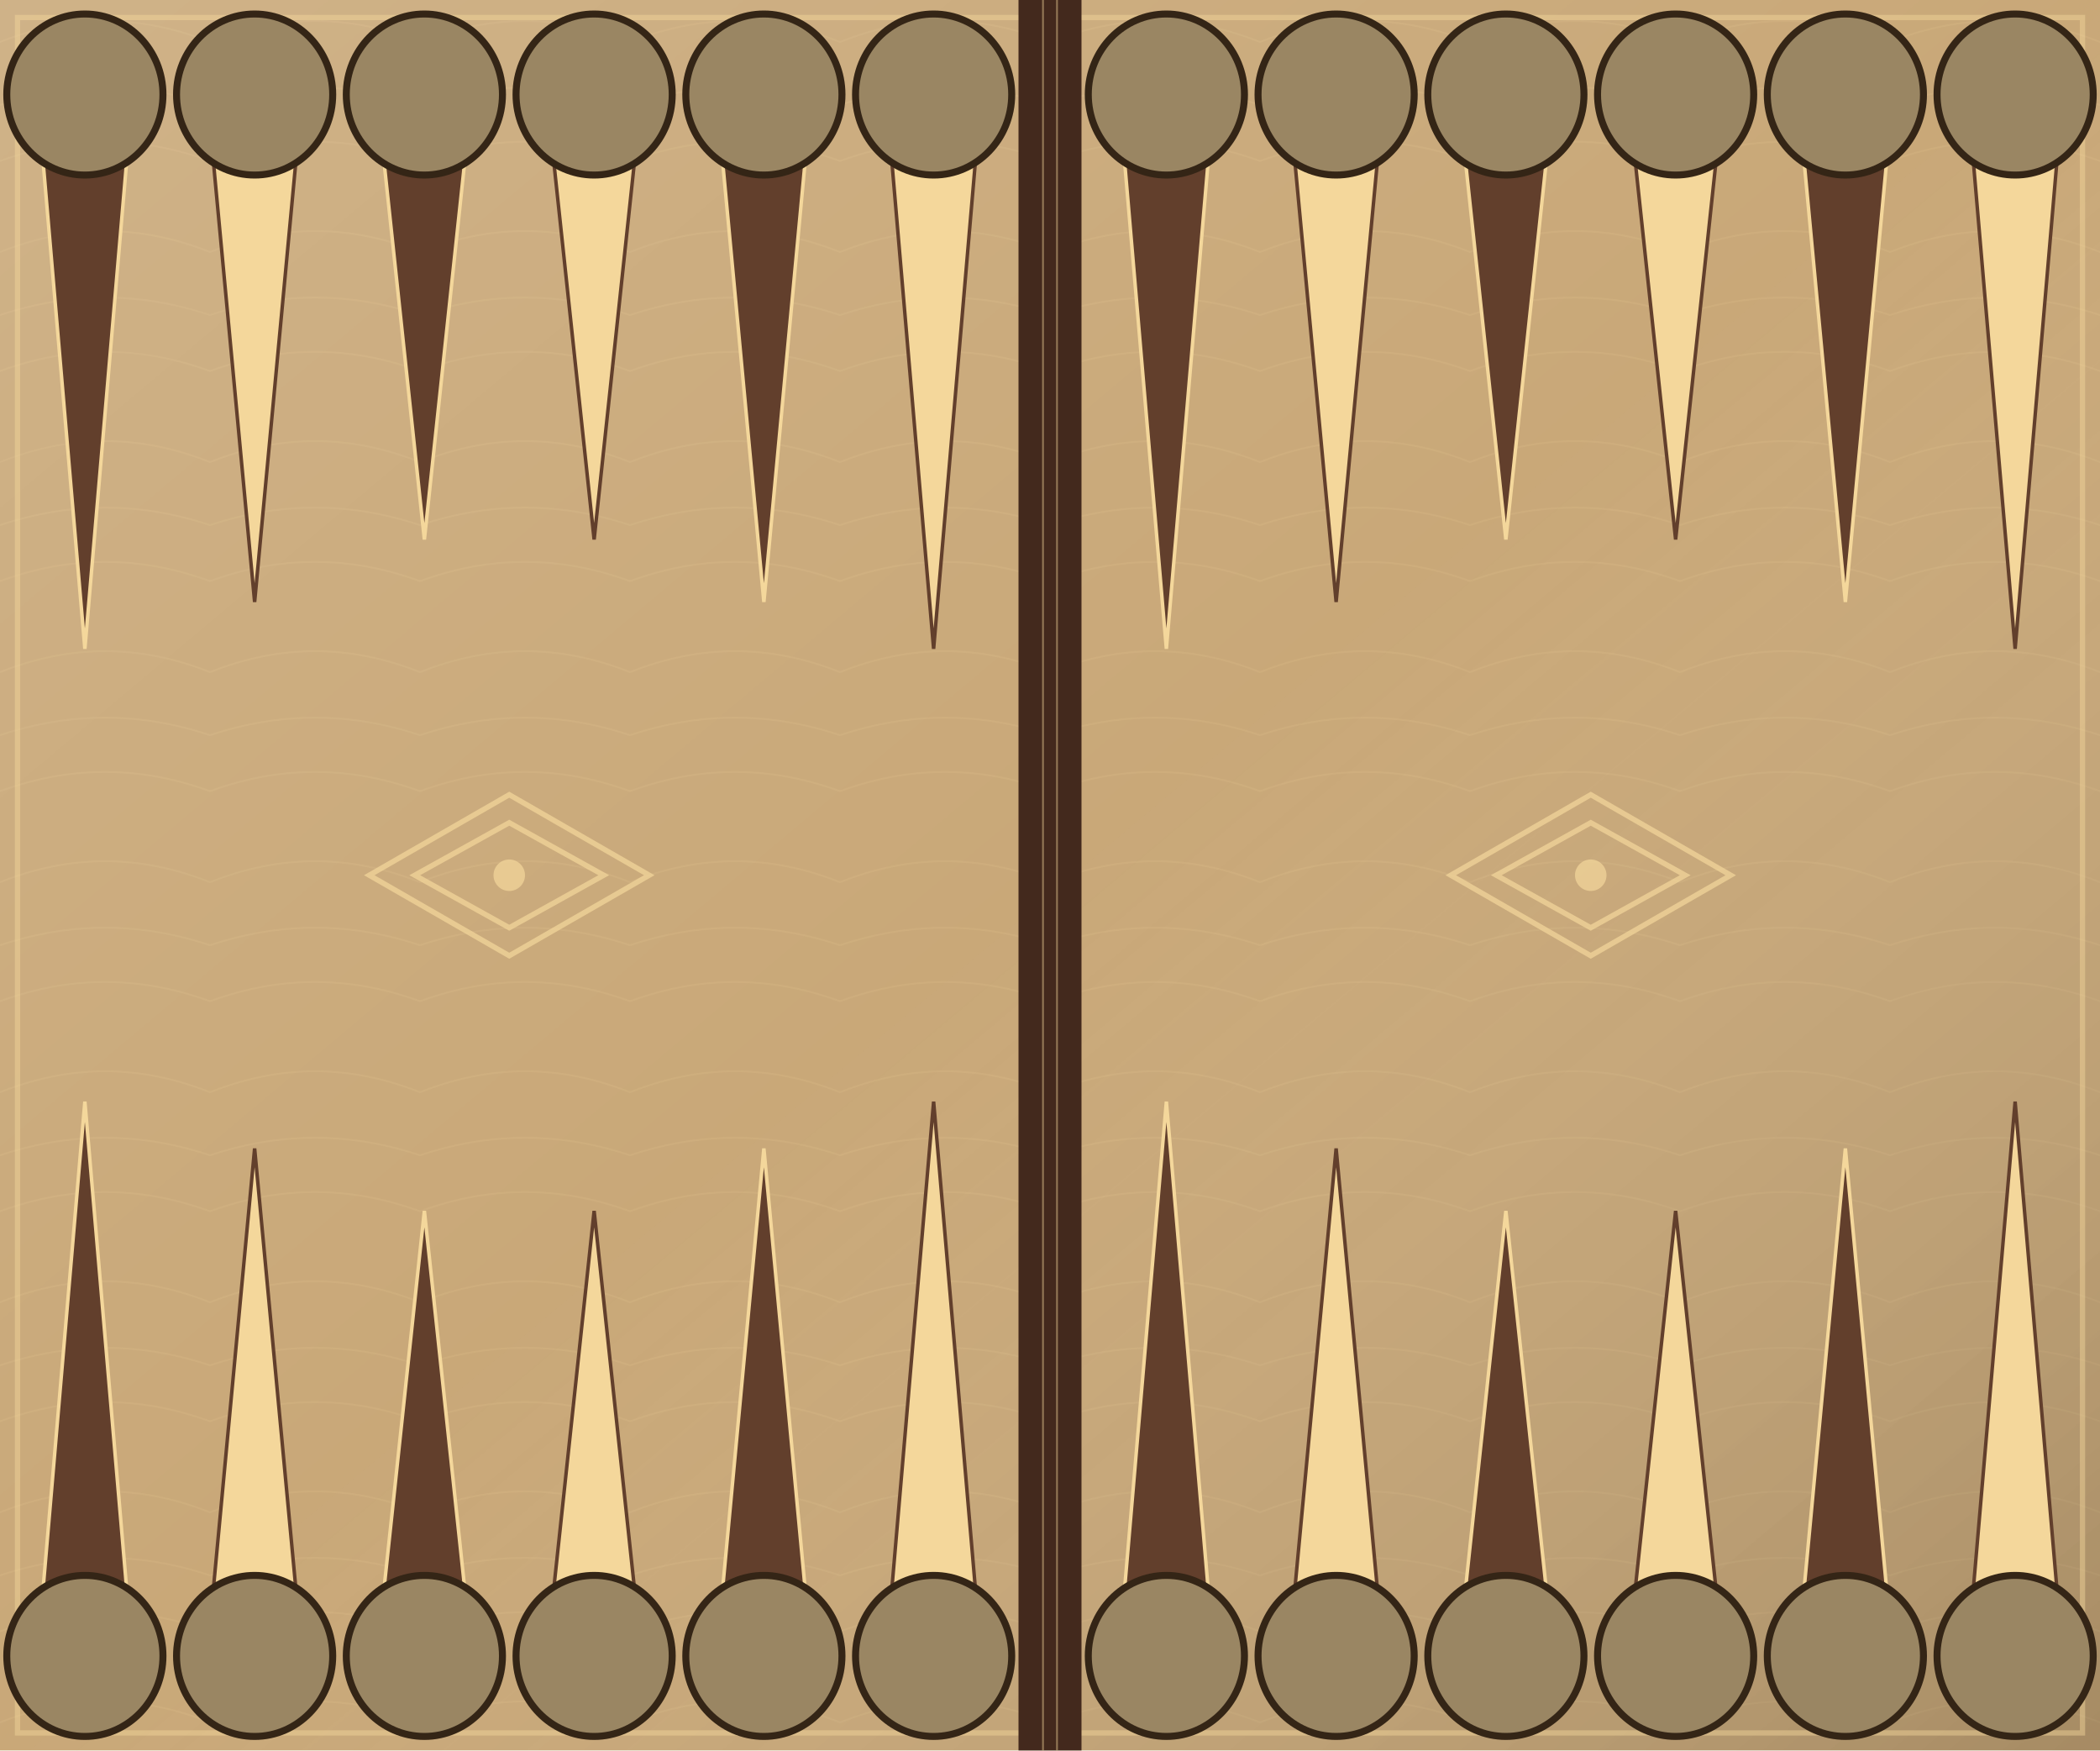
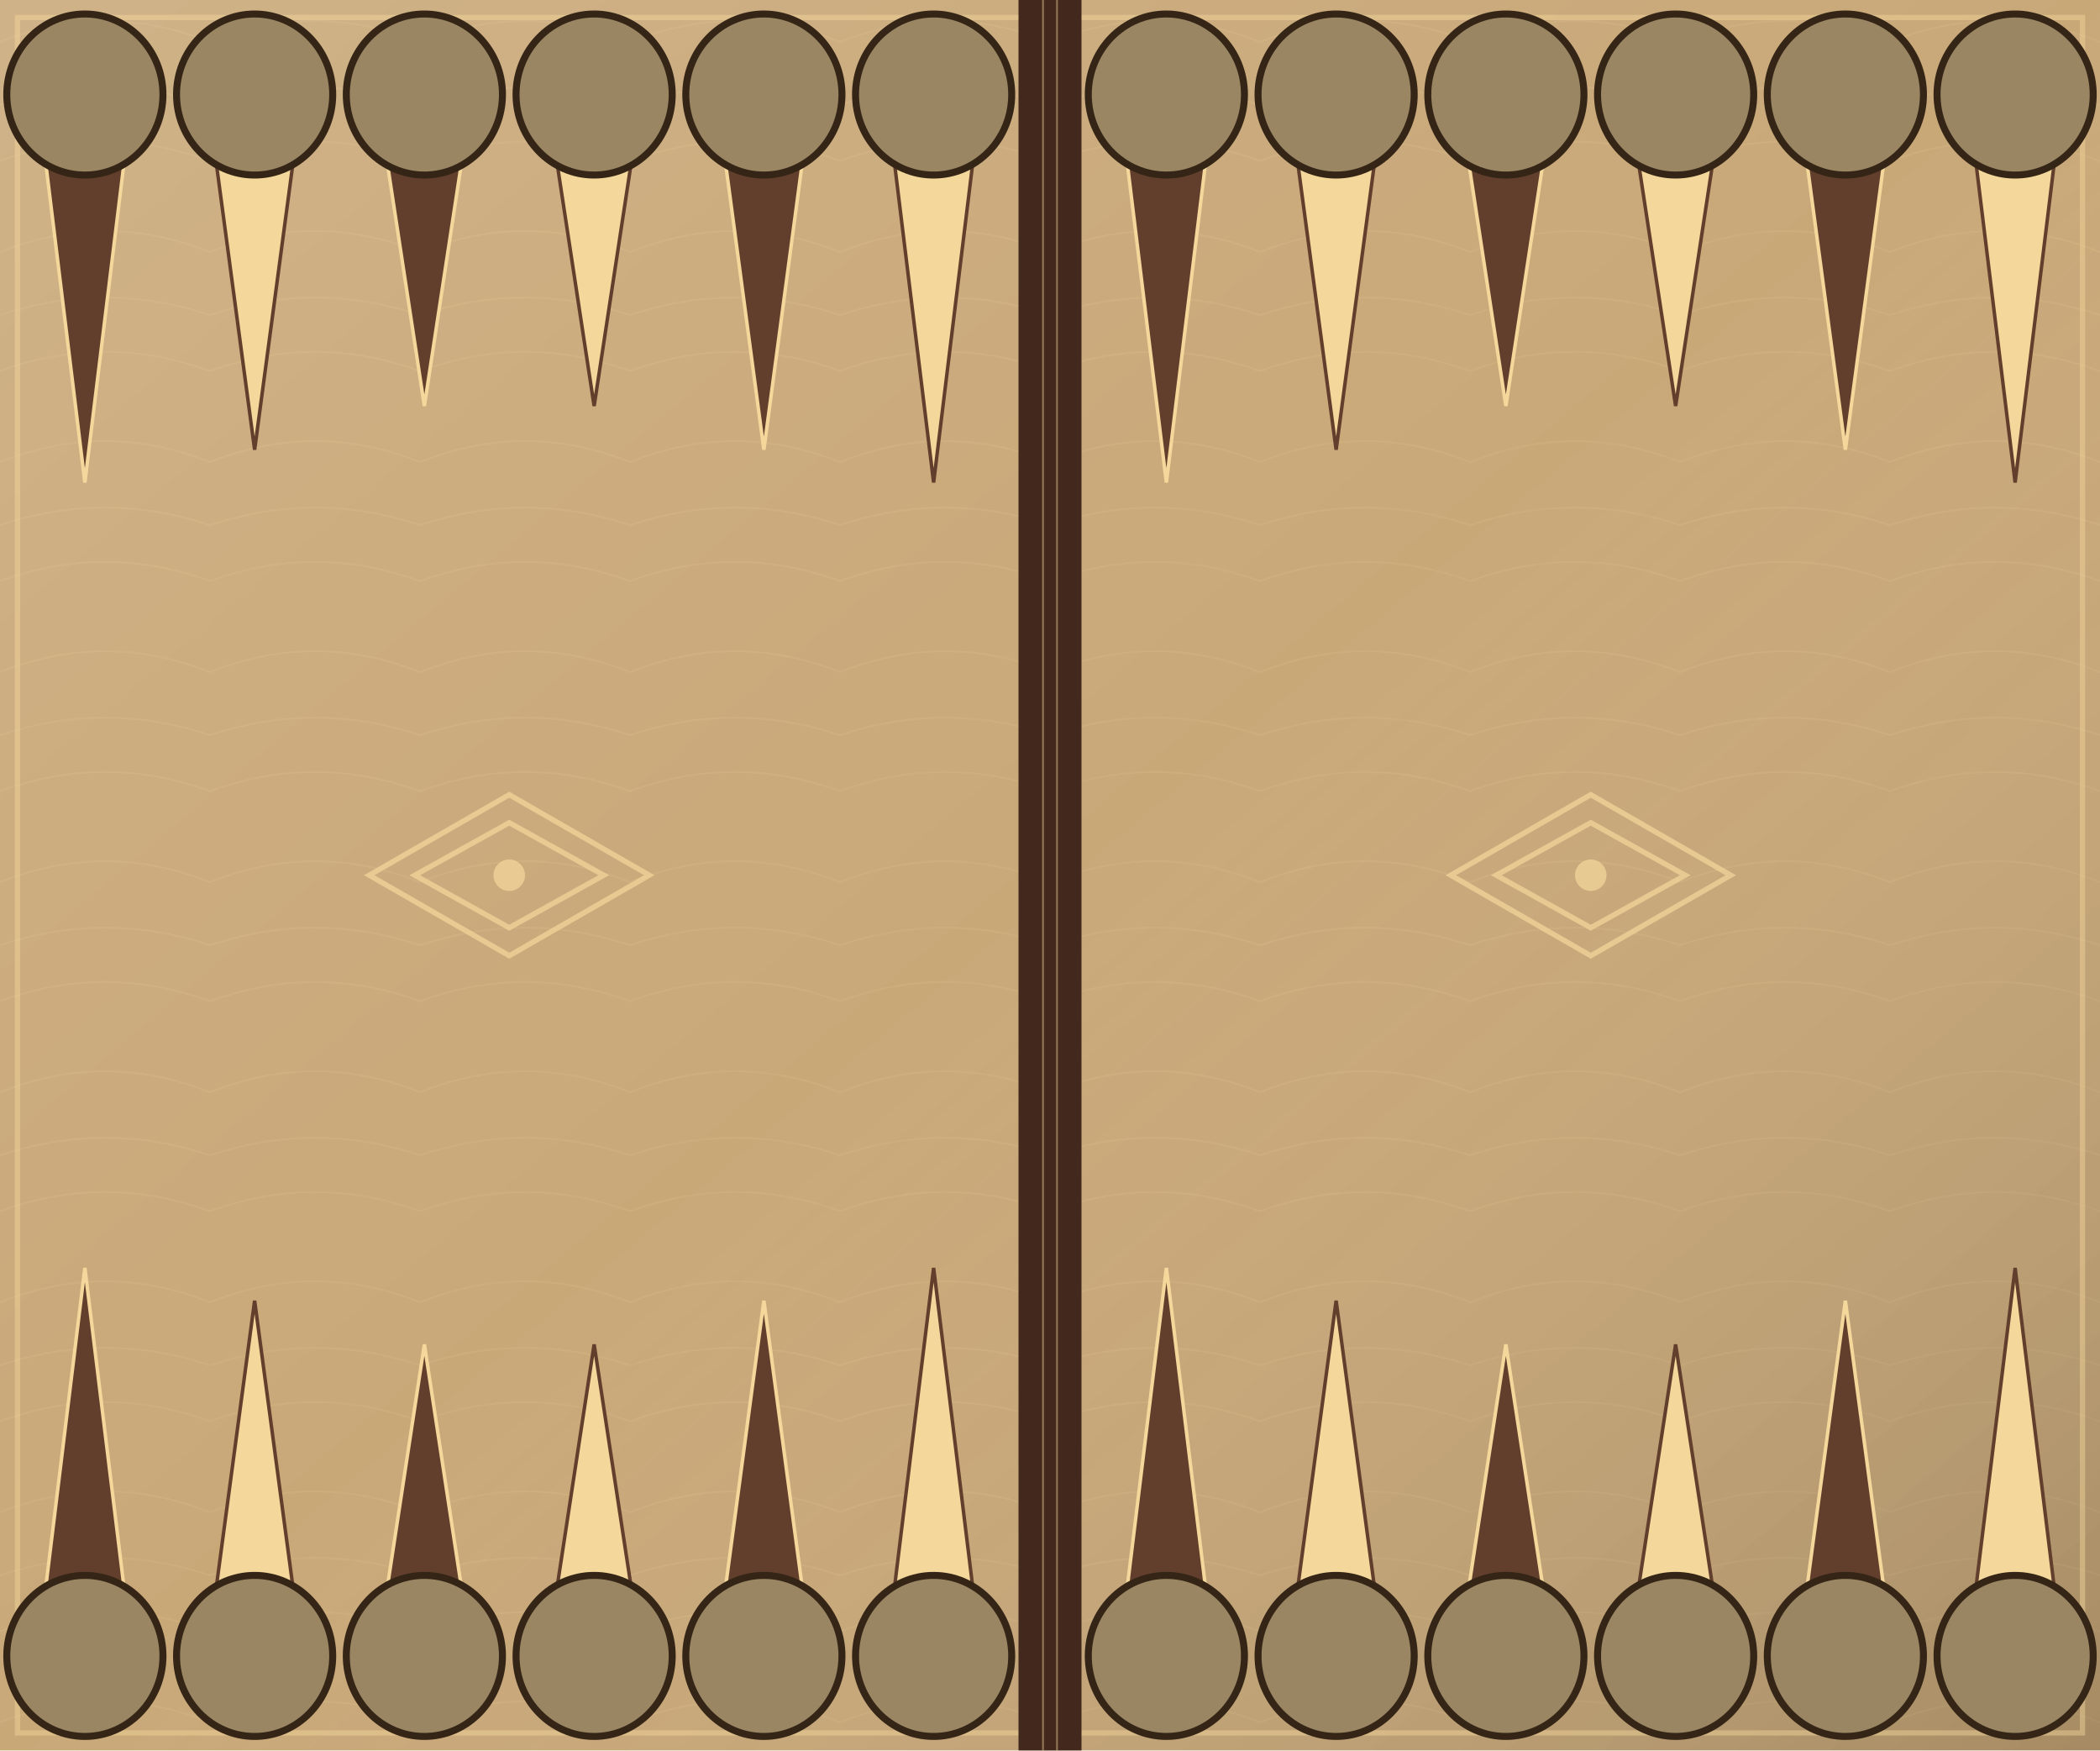
<svg xmlns="http://www.w3.org/2000/svg" viewBox="0 0 1200 1000" preserveAspectRatio="none">
  <defs>
    <pattern id="texture" width="120" height="120" patternUnits="userSpaceOnUse">
      <path d="M0 24Q60 0 120 24T240 24M0 60Q60 40 120 60T240 60M0 92Q60 70 120 92T240 92" fill="none" stroke="#f4d79b" opacity=".12" />
    </pattern>
    <linearGradient id="sheen" x2="1" y2="1">
      <stop stop-color="#fff" stop-opacity=".12" />
      <stop offset=".5" stop-color="#fff" stop-opacity="0" />
      <stop offset="1" stop-color="#000" stop-opacity=".18" />
    </linearGradient>
  </defs>
  <rect width="1200" height="1000" fill="#c9a878" />
  <rect width="1200" height="1000" fill="url(#texture)" />
  <rect width="1200" height="1000" fill="url(#sheen)" />
  <path d="M10 10H1190V990H10Z" fill="none" stroke="#f4d79b" stroke-opacity=".45" stroke-width="3" />
  <g transform="translate(291 500)" opacity=".7">
    <path d="M-80 0L0-46 80 0 0 46zM-54 0L0-30 54 0 0 30z" fill="none" stroke="#f4d79b" stroke-width="3" />
    <circle r="9" fill="#f4d79b" />
  </g>
  <g transform="translate(909 500)" opacity=".7">
    <path d="M-80 0L0-46 80 0 0 46zM-54 0L0-30 54 0 0 30z" fill="none" stroke="#f4d79b" stroke-width="3" />
    <circle r="9" fill="#f4d79b" />
  </g>
-   <path d="M21.34 54H75.66L48.5 370.66Z" fill="#623f2c" stroke="#f4d79b" stroke-width="2" />
+   <path d="M21.34 54H75.66L48.5 275.662Z" fill="#623f2c" stroke="#f4d79b" stroke-width="2" />
  <ellipse cx="48.5" cy="54" rx="44.62" ry="46" fill="#9a8663" stroke="#342516" stroke-width="4" />
-   <path d="M118.34 54H172.66L145.5 343.9Z" fill="#f4d79b" stroke="#623f2c" stroke-width="2" />
+   <path d="M118.34 54H172.66L145.5 256.93Z" fill="#f4d79b" stroke="#623f2c" stroke-width="2" />
  <ellipse cx="145.5" cy="54" rx="44.62" ry="46" fill="#9a8663" stroke="#342516" stroke-width="4" />
-   <path d="M215.34 54H269.66L242.5 308.22Z" fill="#623f2c" stroke="#f4d79b" stroke-width="2" />
+   <path d="M215.34 54H269.66L242.5 231.954Z" fill="#623f2c" stroke="#f4d79b" stroke-width="2" />
  <ellipse cx="242.5" cy="54" rx="44.62" ry="46" fill="#9a8663" stroke="#342516" stroke-width="4" />
-   <path d="M312.34 54H366.66L339.5 308.22Z" fill="#f4d79b" stroke="#623f2c" stroke-width="2" />
+   <path d="M312.34 54H366.66L339.5 231.954Z" fill="#f4d79b" stroke="#623f2c" stroke-width="2" />
  <ellipse cx="339.5" cy="54" rx="44.62" ry="46" fill="#9a8663" stroke="#342516" stroke-width="4" />
-   <path d="M409.34 54H463.66L436.5 343.9Z" fill="#623f2c" stroke="#f4d79b" stroke-width="2" />
+   <path d="M409.34 54H463.66L436.5 256.93Z" fill="#623f2c" stroke="#f4d79b" stroke-width="2" />
  <ellipse cx="436.5" cy="54" rx="44.62" ry="46" fill="#9a8663" stroke="#342516" stroke-width="4" />
-   <path d="M506.34 54H560.66L533.5 370.66Z" fill="#f4d79b" stroke="#623f2c" stroke-width="2" />
+   <path d="M506.34 54H560.66L533.5 275.662Z" fill="#f4d79b" stroke="#623f2c" stroke-width="2" />
  <ellipse cx="533.5" cy="54" rx="44.62" ry="46" fill="#9a8663" stroke="#342516" stroke-width="4" />
-   <path d="M639.34 54H693.66L666.5 370.66Z" fill="#623f2c" stroke="#f4d79b" stroke-width="2" />
+   <path d="M639.34 54H693.66L666.5 275.662Z" fill="#623f2c" stroke="#f4d79b" stroke-width="2" />
  <ellipse cx="666.5" cy="54" rx="44.62" ry="46" fill="#9a8663" stroke="#342516" stroke-width="4" />
-   <path d="M736.34 54H790.66L763.5 343.9Z" fill="#f4d79b" stroke="#623f2c" stroke-width="2" />
+   <path d="M736.34 54H790.66L763.5 256.93Z" fill="#f4d79b" stroke="#623f2c" stroke-width="2" />
  <ellipse cx="763.5" cy="54" rx="44.62" ry="46" fill="#9a8663" stroke="#342516" stroke-width="4" />
-   <path d="M833.34 54H887.66L860.5 308.22Z" fill="#623f2c" stroke="#f4d79b" stroke-width="2" />
+   <path d="M833.34 54H887.66L860.5 231.954Z" fill="#623f2c" stroke="#f4d79b" stroke-width="2" />
  <ellipse cx="860.5" cy="54" rx="44.62" ry="46" fill="#9a8663" stroke="#342516" stroke-width="4" />
-   <path d="M930.34 54H984.66L957.5 308.22Z" fill="#f4d79b" stroke="#623f2c" stroke-width="2" />
+   <path d="M930.34 54H984.66L957.5 231.954Z" fill="#f4d79b" stroke="#623f2c" stroke-width="2" />
  <ellipse cx="957.5" cy="54" rx="44.62" ry="46" fill="#9a8663" stroke="#342516" stroke-width="4" />
-   <path d="M1027.34 54H1081.66L1054.5 343.9Z" fill="#623f2c" stroke="#f4d79b" stroke-width="2" />
+   <path d="M1027.34 54H1081.66L1054.5 256.93Z" fill="#623f2c" stroke="#f4d79b" stroke-width="2" />
  <ellipse cx="1054.5" cy="54" rx="44.62" ry="46" fill="#9a8663" stroke="#342516" stroke-width="4" />
-   <path d="M1124.34 54H1178.66L1151.5 370.66Z" fill="#f4d79b" stroke="#623f2c" stroke-width="2" />
+   <path d="M1124.34 54H1178.66L1151.5 275.662Z" fill="#f4d79b" stroke="#623f2c" stroke-width="2" />
  <ellipse cx="1151.5" cy="54" rx="44.62" ry="46" fill="#9a8663" stroke="#342516" stroke-width="4" />
-   <path d="M21.34 946H75.66L48.5 629.34Z" fill="#623f2c" stroke="#f4d79b" stroke-width="2" />
+   <path d="M21.34 946H75.66L48.5 724.338Z" fill="#623f2c" stroke="#f4d79b" stroke-width="2" />
  <ellipse cx="48.5" cy="946" rx="44.62" ry="46" fill="#9a8663" stroke="#342516" stroke-width="4" />
-   <path d="M118.34 946H172.66L145.5 656.1Z" fill="#f4d79b" stroke="#623f2c" stroke-width="2" />
+   <path d="M118.34 946H172.66L145.5 743.07Z" fill="#f4d79b" stroke="#623f2c" stroke-width="2" />
  <ellipse cx="145.5" cy="946" rx="44.62" ry="46" fill="#9a8663" stroke="#342516" stroke-width="4" />
-   <path d="M215.34 946H269.66L242.5 691.78Z" fill="#623f2c" stroke="#f4d79b" stroke-width="2" />
+   <path d="M215.34 946H269.66L242.5 768.046Z" fill="#623f2c" stroke="#f4d79b" stroke-width="2" />
  <ellipse cx="242.5" cy="946" rx="44.62" ry="46" fill="#9a8663" stroke="#342516" stroke-width="4" />
-   <path d="M312.34 946H366.66L339.5 691.78Z" fill="#f4d79b" stroke="#623f2c" stroke-width="2" />
+   <path d="M312.34 946H366.66L339.5 768.046Z" fill="#f4d79b" stroke="#623f2c" stroke-width="2" />
  <ellipse cx="339.5" cy="946" rx="44.62" ry="46" fill="#9a8663" stroke="#342516" stroke-width="4" />
-   <path d="M409.34 946H463.66L436.5 656.1Z" fill="#623f2c" stroke="#f4d79b" stroke-width="2" />
+   <path d="M409.34 946H463.66L436.5 743.07Z" fill="#623f2c" stroke="#f4d79b" stroke-width="2" />
  <ellipse cx="436.5" cy="946" rx="44.62" ry="46" fill="#9a8663" stroke="#342516" stroke-width="4" />
-   <path d="M506.34 946H560.66L533.5 629.34Z" fill="#f4d79b" stroke="#623f2c" stroke-width="2" />
+   <path d="M506.34 946H560.66L533.5 724.338Z" fill="#f4d79b" stroke="#623f2c" stroke-width="2" />
  <ellipse cx="533.5" cy="946" rx="44.62" ry="46" fill="#9a8663" stroke="#342516" stroke-width="4" />
-   <path d="M639.34 946H693.66L666.5 629.34Z" fill="#623f2c" stroke="#f4d79b" stroke-width="2" />
+   <path d="M639.34 946H693.66L666.5 724.338Z" fill="#623f2c" stroke="#f4d79b" stroke-width="2" />
  <ellipse cx="666.5" cy="946" rx="44.62" ry="46" fill="#9a8663" stroke="#342516" stroke-width="4" />
-   <path d="M736.34 946H790.66L763.5 656.1Z" fill="#f4d79b" stroke="#623f2c" stroke-width="2" />
+   <path d="M736.34 946H790.66L763.5 743.07Z" fill="#f4d79b" stroke="#623f2c" stroke-width="2" />
  <ellipse cx="763.5" cy="946" rx="44.62" ry="46" fill="#9a8663" stroke="#342516" stroke-width="4" />
-   <path d="M833.34 946H887.66L860.5 691.78Z" fill="#623f2c" stroke="#f4d79b" stroke-width="2" />
+   <path d="M833.34 946H887.66L860.5 768.046Z" fill="#623f2c" stroke="#f4d79b" stroke-width="2" />
  <ellipse cx="860.5" cy="946" rx="44.62" ry="46" fill="#9a8663" stroke="#342516" stroke-width="4" />
-   <path d="M930.34 946H984.66L957.5 691.78Z" fill="#f4d79b" stroke="#623f2c" stroke-width="2" />
+   <path d="M930.34 946H984.66L957.5 768.046Z" fill="#f4d79b" stroke="#623f2c" stroke-width="2" />
  <ellipse cx="957.5" cy="946" rx="44.62" ry="46" fill="#9a8663" stroke="#342516" stroke-width="4" />
-   <path d="M1027.34 946H1081.66L1054.5 656.1Z" fill="#623f2c" stroke="#f4d79b" stroke-width="2" />
+   <path d="M1027.34 946H1081.66L1054.5 743.07Z" fill="#623f2c" stroke="#f4d79b" stroke-width="2" />
  <ellipse cx="1054.5" cy="946" rx="44.62" ry="46" fill="#9a8663" stroke="#342516" stroke-width="4" />
-   <path d="M1124.34 946H1178.66L1151.5 629.34Z" fill="#f4d79b" stroke="#623f2c" stroke-width="2" />
+   <path d="M1124.34 946H1178.66L1151.5 724.338Z" fill="#f4d79b" stroke="#623f2c" stroke-width="2" />
  <ellipse cx="1151.5" cy="946" rx="44.62" ry="46" fill="#9a8663" stroke="#342516" stroke-width="4" />
  <rect x="582" width="36" height="1000" fill="#43291d" />
  <path d="M596 0V1000M604 0V1000" stroke="#f4d79b" stroke-opacity=".45" />
</svg>
